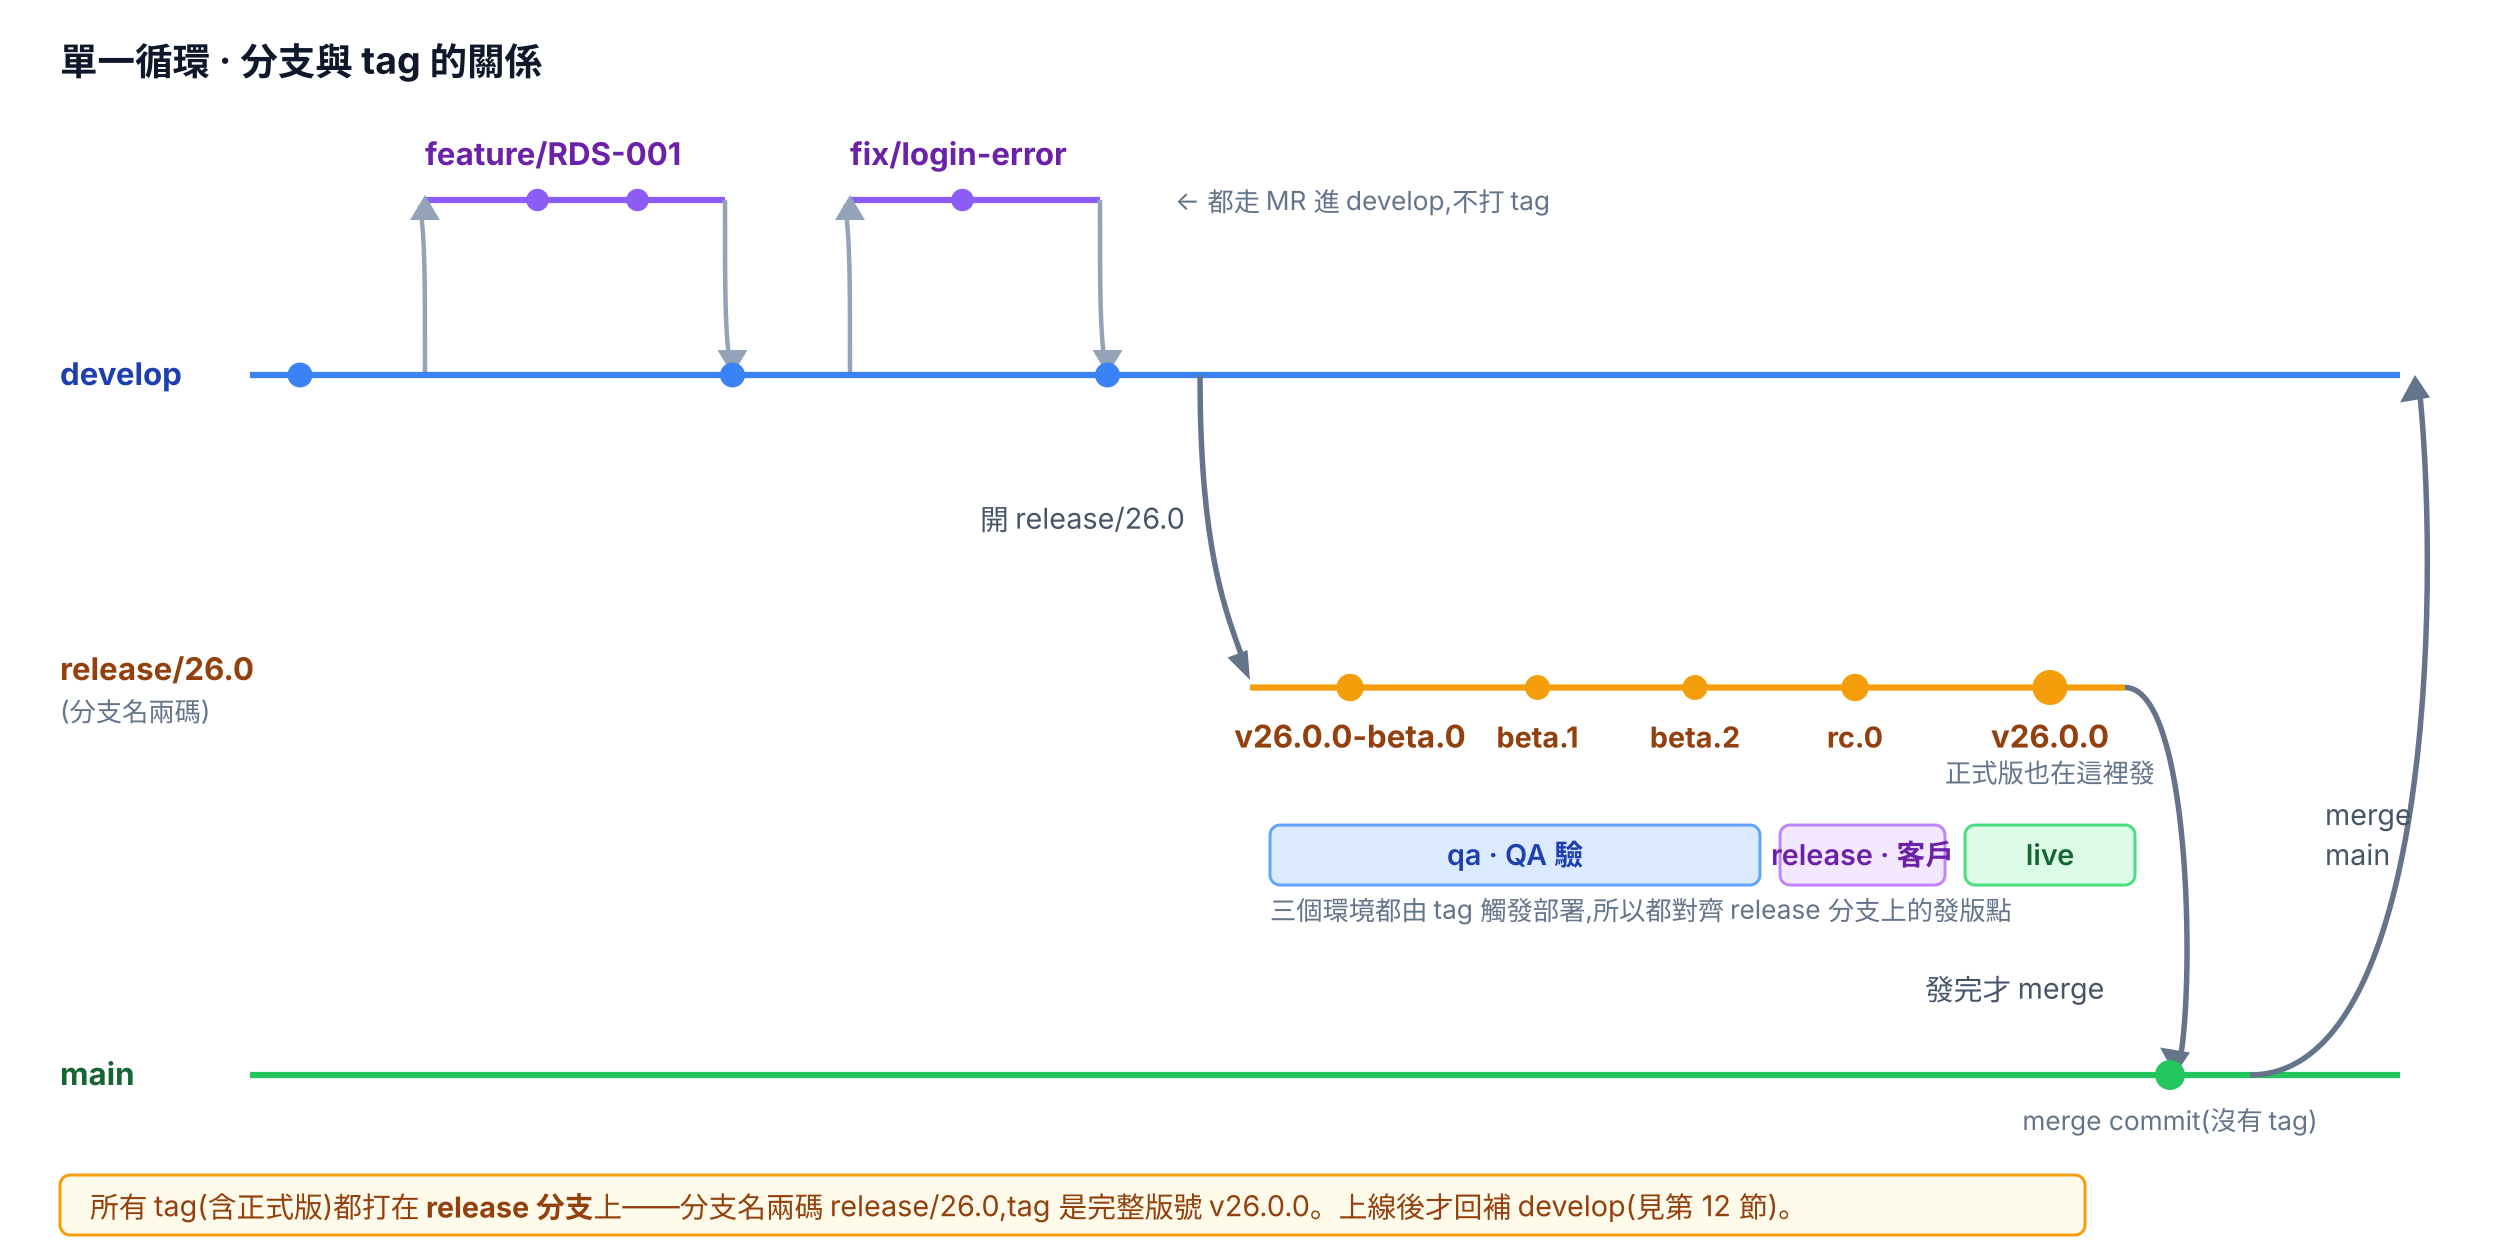
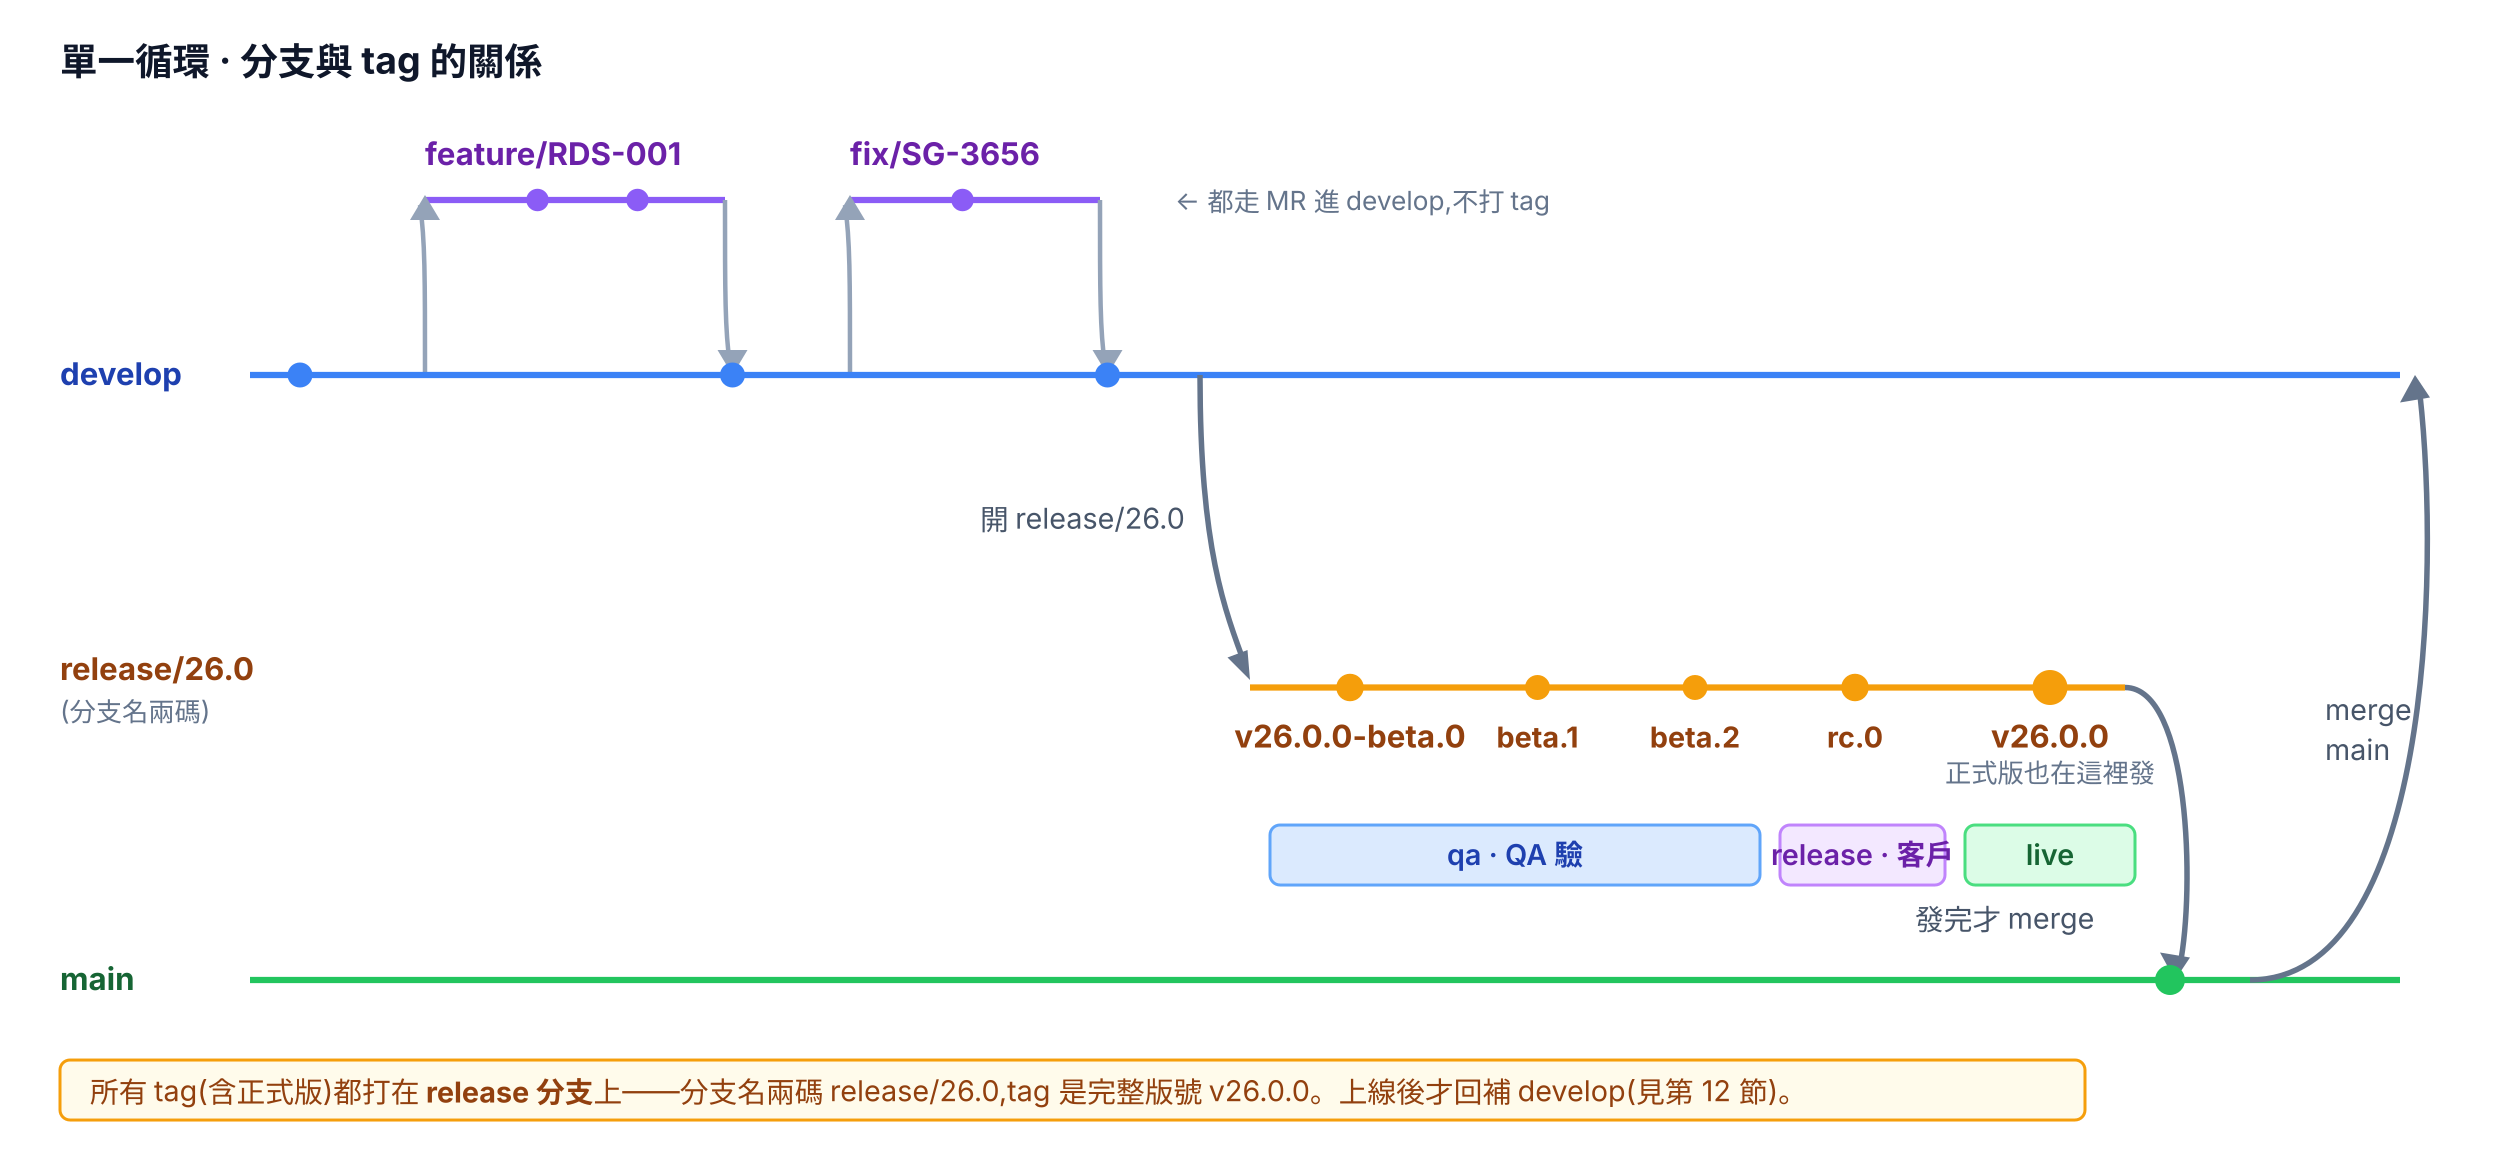
- <svg xmlns="http://www.w3.org/2000/svg" viewBox="0 0 1000 500" width="1000" height="500" font-family="-apple-system, BlinkMacSystemFont, 'Segoe UI', 'Noto Sans TC', 'PingFang TC', 'Microsoft JhengHei', sans-serif">
+ <svg xmlns="http://www.w3.org/2000/svg" viewBox="0 0 1000 462" width="1000" height="462" font-family="-apple-system, BlinkMacSystemFont, 'Segoe UI', 'Noto Sans TC', 'PingFang TC', 'Microsoft JhengHei', sans-serif">
  <style>
    .bg       { fill: #ffffff; }
    .title    { fill: #0f172a; font-size: 15px; font-weight: 700; }
    .brName   { font-size: 12.5px; font-weight: 700; }

    .featLine { stroke: #8b5cf6; stroke-width: 2.5; fill: none; }
    .devLine  { stroke: #3b82f6; stroke-width: 2.5; fill: none; }
    .relLine  { stroke: #f59e0b; stroke-width: 2.5; fill: none; }
    .mainLine { stroke: #22c55e; stroke-width: 2.5; fill: none; }

    .featDot  { fill: #8b5cf6; }
    .devDot   { fill: #3b82f6; }
    .relDot   { fill: #f59e0b; }
    .mainDot  { fill: #22c55e; }

    .featTxt  { fill: #6b21a8; }
    .devTxt   { fill: #1e40af; }
    .relTxt   { fill: #92400e; }
    .mainTxt  { fill: #166534; }

    .flow     { stroke: #94a3b8; stroke-width: 1.8; fill: none; }
    .flowHead { fill: #94a3b8; }
    .flowBig  { stroke: #64748b; stroke-width: 2.2; fill: none; }
    .flowBigH { fill: #64748b; }

    .tag      { font-size: 11.5px; font-weight: 700; }
    .tagFull  { font-size: 12.5px; font-weight: 700; }
    .note     { fill: #475569; font-size: 11.5px; }
    .small    { fill: #64748b; font-size: 10.5px; }

    .envQa    { fill: #dbeafe; stroke: #60a5fa; stroke-width: 1.2; }
    .envRel   { fill: #f3e8ff; stroke: #c084fc; stroke-width: 1.2; }
    .envLive  { fill: #dcfce7; stroke: #4ade80; stroke-width: 1.2; }
    .envQaT   { fill: #1e40af; font-size: 11.5px; font-weight: 600; }
    .envRelT  { fill: #6b21a8; font-size: 11.5px; font-weight: 600; }
    .envLiveT { fill: #166534; font-size: 11.5px; font-weight: 600; }

    .callout  { fill: #fffbeb; stroke: #f59e0b; stroke-width: 1.2; }
    .calloutT { fill: #92400e; font-size: 11.5px; }

    @media (prefers-color-scheme: dark) {
      .bg       { fill: #0f172a; }
      .title    { fill: #f1f5f9; }
      .featLine { stroke: #a78bfa; }
      .devLine  { stroke: #60a5fa; }
      .relLine  { stroke: #fbbf24; }
      .mainLine { stroke: #4ade80; }
      .featDot  { fill: #a78bfa; }
      .devDot   { fill: #60a5fa; }
      .relDot   { fill: #fbbf24; }
      .mainDot  { fill: #4ade80; }
      .featTxt  { fill: #e9d5ff; }
      .devTxt   { fill: #bfdbfe; }
      .relTxt   { fill: #fde68a; }
      .mainTxt  { fill: #bbf7d0; }
      .flow     { stroke: #64748b; }
      .flowHead { fill: #64748b; }
      .flowBig  { stroke: #94a3b8; }
      .flowBigH { fill: #94a3b8; }
      .note     { fill: #cbd5e1; }
      .small    { fill: #94a3b8; }
      .envQa    { fill: #1e3a5f; stroke: #60a5fa; }
      .envRel   { fill: #3b1e5e; stroke: #c084fc; }
      .envLive  { fill: #14532d; stroke: #4ade80; }
      .envQaT   { fill: #bfdbfe; }
      .envRelT  { fill: #e9d5ff; }
      .envLiveT { fill: #bbf7d0; }
      .callout  { fill: #422006; stroke: #fbbf24; }
      .calloutT { fill: #fde68a; }
    }
  </style>
-   <rect class="bg" x="0" y="0" width="1000" height="500" />
+   <rect class="bg" x="0" y="0" width="1000" height="462" />
  <text class="title" x="24" y="30">單一循環 · 分支與 tag 的關係</text>
  <line class="featLine" x1="170" y1="80" x2="290" y2="80" />
  <circle class="featDot" cx="215" cy="80" r="4.5" />
  <circle class="featDot" cx="255" cy="80" r="4.5" />
  <text class="brName featTxt" x="170" y="66">feature/RDS-001</text>
  <line class="featLine" x1="340" y1="80" x2="440" y2="80" />
  <circle class="featDot" cx="385" cy="80" r="4.5" />
-   <text class="brName featTxt" x="340" y="66">fix/login-error</text>
+   <text class="brName featTxt" x="340" y="66">fix/SG-3656</text>
  <text class="small" x="470" y="84">← 都走 MR 進 develop,不打 tag</text>
  <path class="flow" d="M170,150 C170,110 170,96 168,82" />
  <polygon class="flowHead" points="170,78 164,88 176,88" />
  <path class="flow" d="M290,80 C290,118 290,132 292,146" />
  <polygon class="flowHead" points="293,150 287,140 299,140" />
  <path class="flow" d="M340,150 C340,110 340,96 338,82" />
  <polygon class="flowHead" points="340,78 334,88 346,88" />
  <path class="flow" d="M440,80 C440,118 440,132 442,146" />
  <polygon class="flowHead" points="443,150 437,140 449,140" />
  <line class="devLine" x1="100" y1="150" x2="960" y2="150" />
  <text class="brName devTxt" x="24" y="154">develop</text>
  <circle class="devDot" cx="120" cy="150" r="5" />
  <circle class="devDot" cx="293" cy="150" r="5" />
  <circle class="devDot" cx="443" cy="150" r="5" />
  <path class="flowBig" d="M480,150 C480,220 490,244 498,266" />
  <polygon class="flowBigH" points="500,272 491,263 499,260" />
  <text class="note" x="392" y="212">開 release/26.0</text>
  <line class="relLine" x1="500" y1="275" x2="850" y2="275" />
  <text class="brName relTxt" x="24" y="272">release/26.0</text>
  <text class="small" x="24" y="288">(分支名兩碼)</text>
  <g class="relDot">
    <circle cx="540" cy="275" r="5.5" />
    <circle cx="615" cy="275" r="5" />
    <circle cx="678" cy="275" r="5" />
    <circle cx="742" cy="275" r="5.5" />
    <circle cx="820" cy="275" r="7" />
  </g>
  <text class="tagFull relTxt" x="540" y="299" text-anchor="middle">v26.0.0-beta.0</text>
  <text class="tag relTxt" x="615" y="299" text-anchor="middle">beta.1</text>
  <text class="tag relTxt" x="678" y="299" text-anchor="middle">beta.2</text>
  <text class="tag relTxt" x="742" y="299" text-anchor="middle">rc.0</text>
  <text class="tagFull relTxt" x="820" y="299" text-anchor="middle">v26.0.0</text>
  <text class="small" x="820" y="313" text-anchor="middle">正式版也在這裡發</text>
  <rect class="envQa" x="508" y="330" width="196" height="24" rx="4" />
  <text class="envQaT" x="606" y="346" text-anchor="middle">qa · QA 驗</text>
  <rect class="envRel" x="712" y="330" width="66" height="24" rx="4" />
  <text class="envRelT" x="745" y="346" text-anchor="middle" font-size="10.5">release · 客戶</text>
  <rect class="envLive" x="786" y="330" width="68" height="24" rx="4" />
  <text class="envLiveT" x="820" y="346" text-anchor="middle">live</text>
-   <text class="small" x="508" y="368">三個環境都由 tag 觸發部署,所以都對齊 release 分支上的發版點</text>
-   <path class="flowBig" d="M850,275 C876,275 878,392 872,424" />
-   <polygon class="flowBigH" points="870,430 864,419 876,421" />
-   <text class="note" x="770" y="400">發完才 merge</text>
-   <line class="mainLine" x1="100" y1="430" x2="960" y2="430" />
-   <text class="brName mainTxt" x="24" y="434">main</text>
-   <circle class="mainDot" cx="868" cy="430" r="6" />
-   <text class="small" x="868" y="452" text-anchor="middle">merge commit(沒有 tag)</text>
-   <path class="flowBig" d="M900,430 C972,430 976,240 968,158" />
+   <path class="flowBig" d="M850,275 C876,275 878,356 872,386" />
+   <polygon class="flowBigH" points="870,392 864,381 876,383" />
+   <text class="note" x="766" y="372">發完才 merge</text>
+   <line class="mainLine" x1="100" y1="392" x2="960" y2="392" />
+   <text class="brName mainTxt" x="24" y="396">main</text>
+   <circle class="mainDot" cx="868" cy="392" r="6" />
+   <path class="flowBig" d="M900,392 C972,392 976,230 968,158" />
  <polygon class="flowBigH" points="966,150 960,161 972,159" />
-   <text class="note" x="930" y="330">merge</text>
-   <text class="note" x="930" y="346">main</text>
-   <rect class="callout" x="24" y="470" width="810" height="24" rx="4" />
-   <text class="calloutT" x="36" y="487">所有 tag(含正式版)都打在 <tspan font-weight="700">release 分支</tspan>上——分支名兩碼 release/26.0,tag 是完整版號 v26.0.0。上線後才回補 develop(見第 12 節)。</text>
+   <text class="note" x="930" y="288">merge</text>
+   <text class="note" x="930" y="304">main</text>
+   <rect class="callout" x="24" y="424" width="810" height="24" rx="4" />
+   <text class="calloutT" x="36" y="441">所有 tag(含正式版)都打在 <tspan font-weight="700">release 分支</tspan>上——分支名兩碼 release/26.0,tag 是完整版號 v26.0.0。上線後才回補 develop(見第 12 節)。</text>
</svg>
